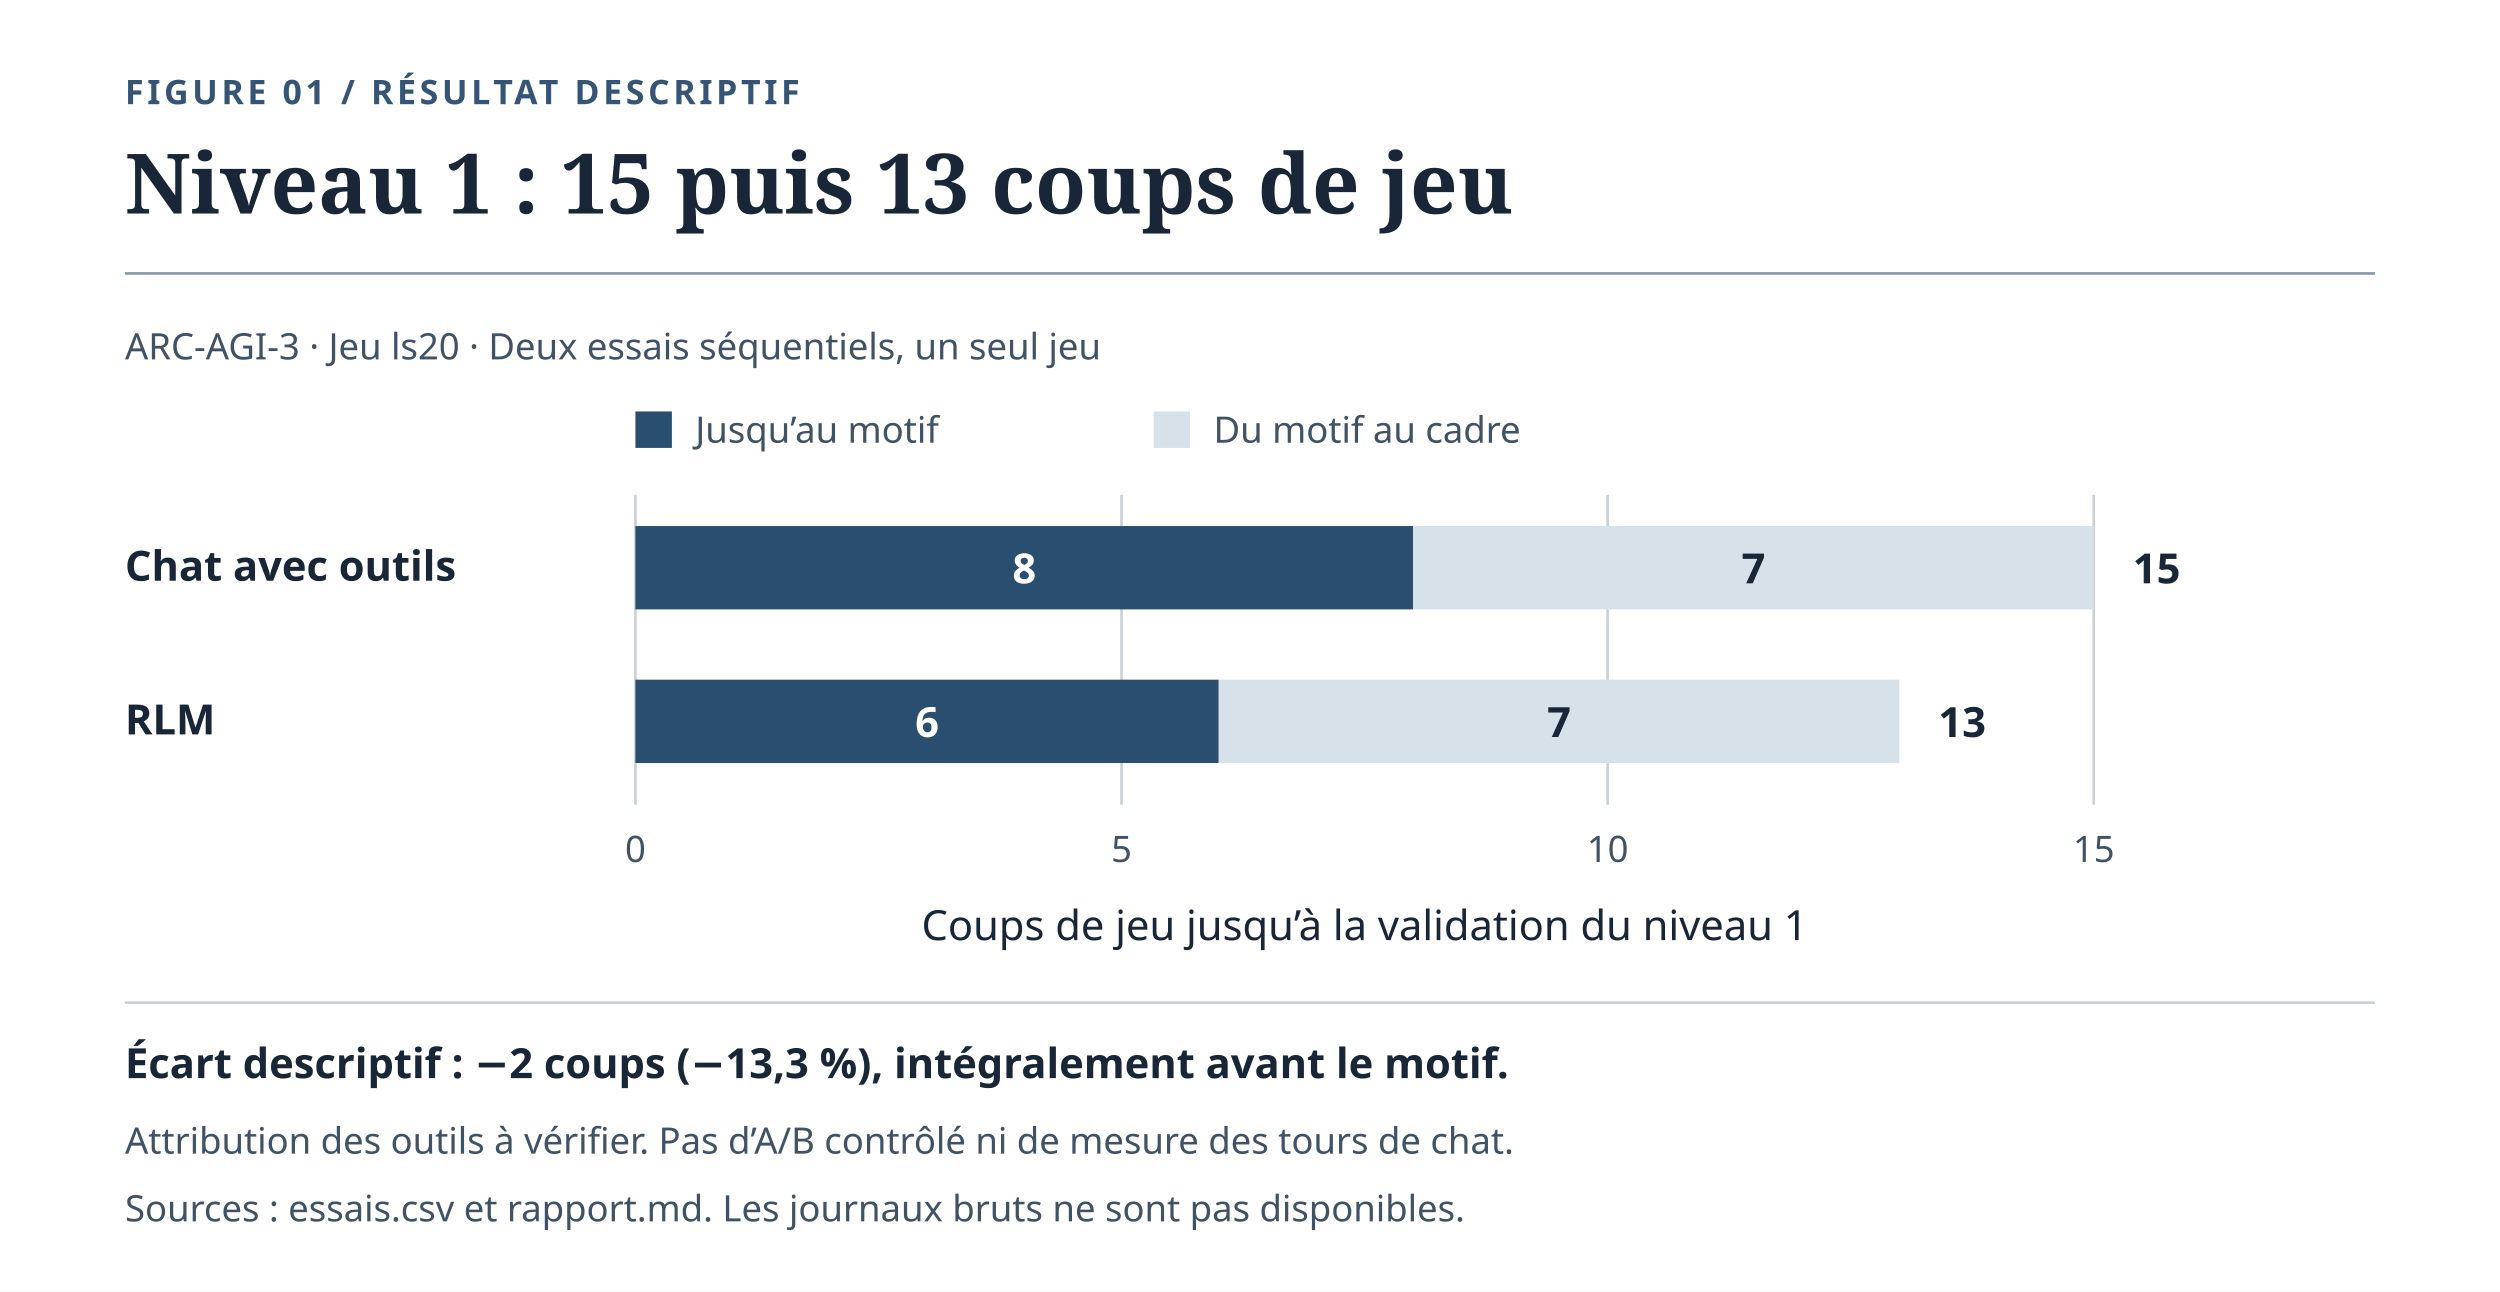
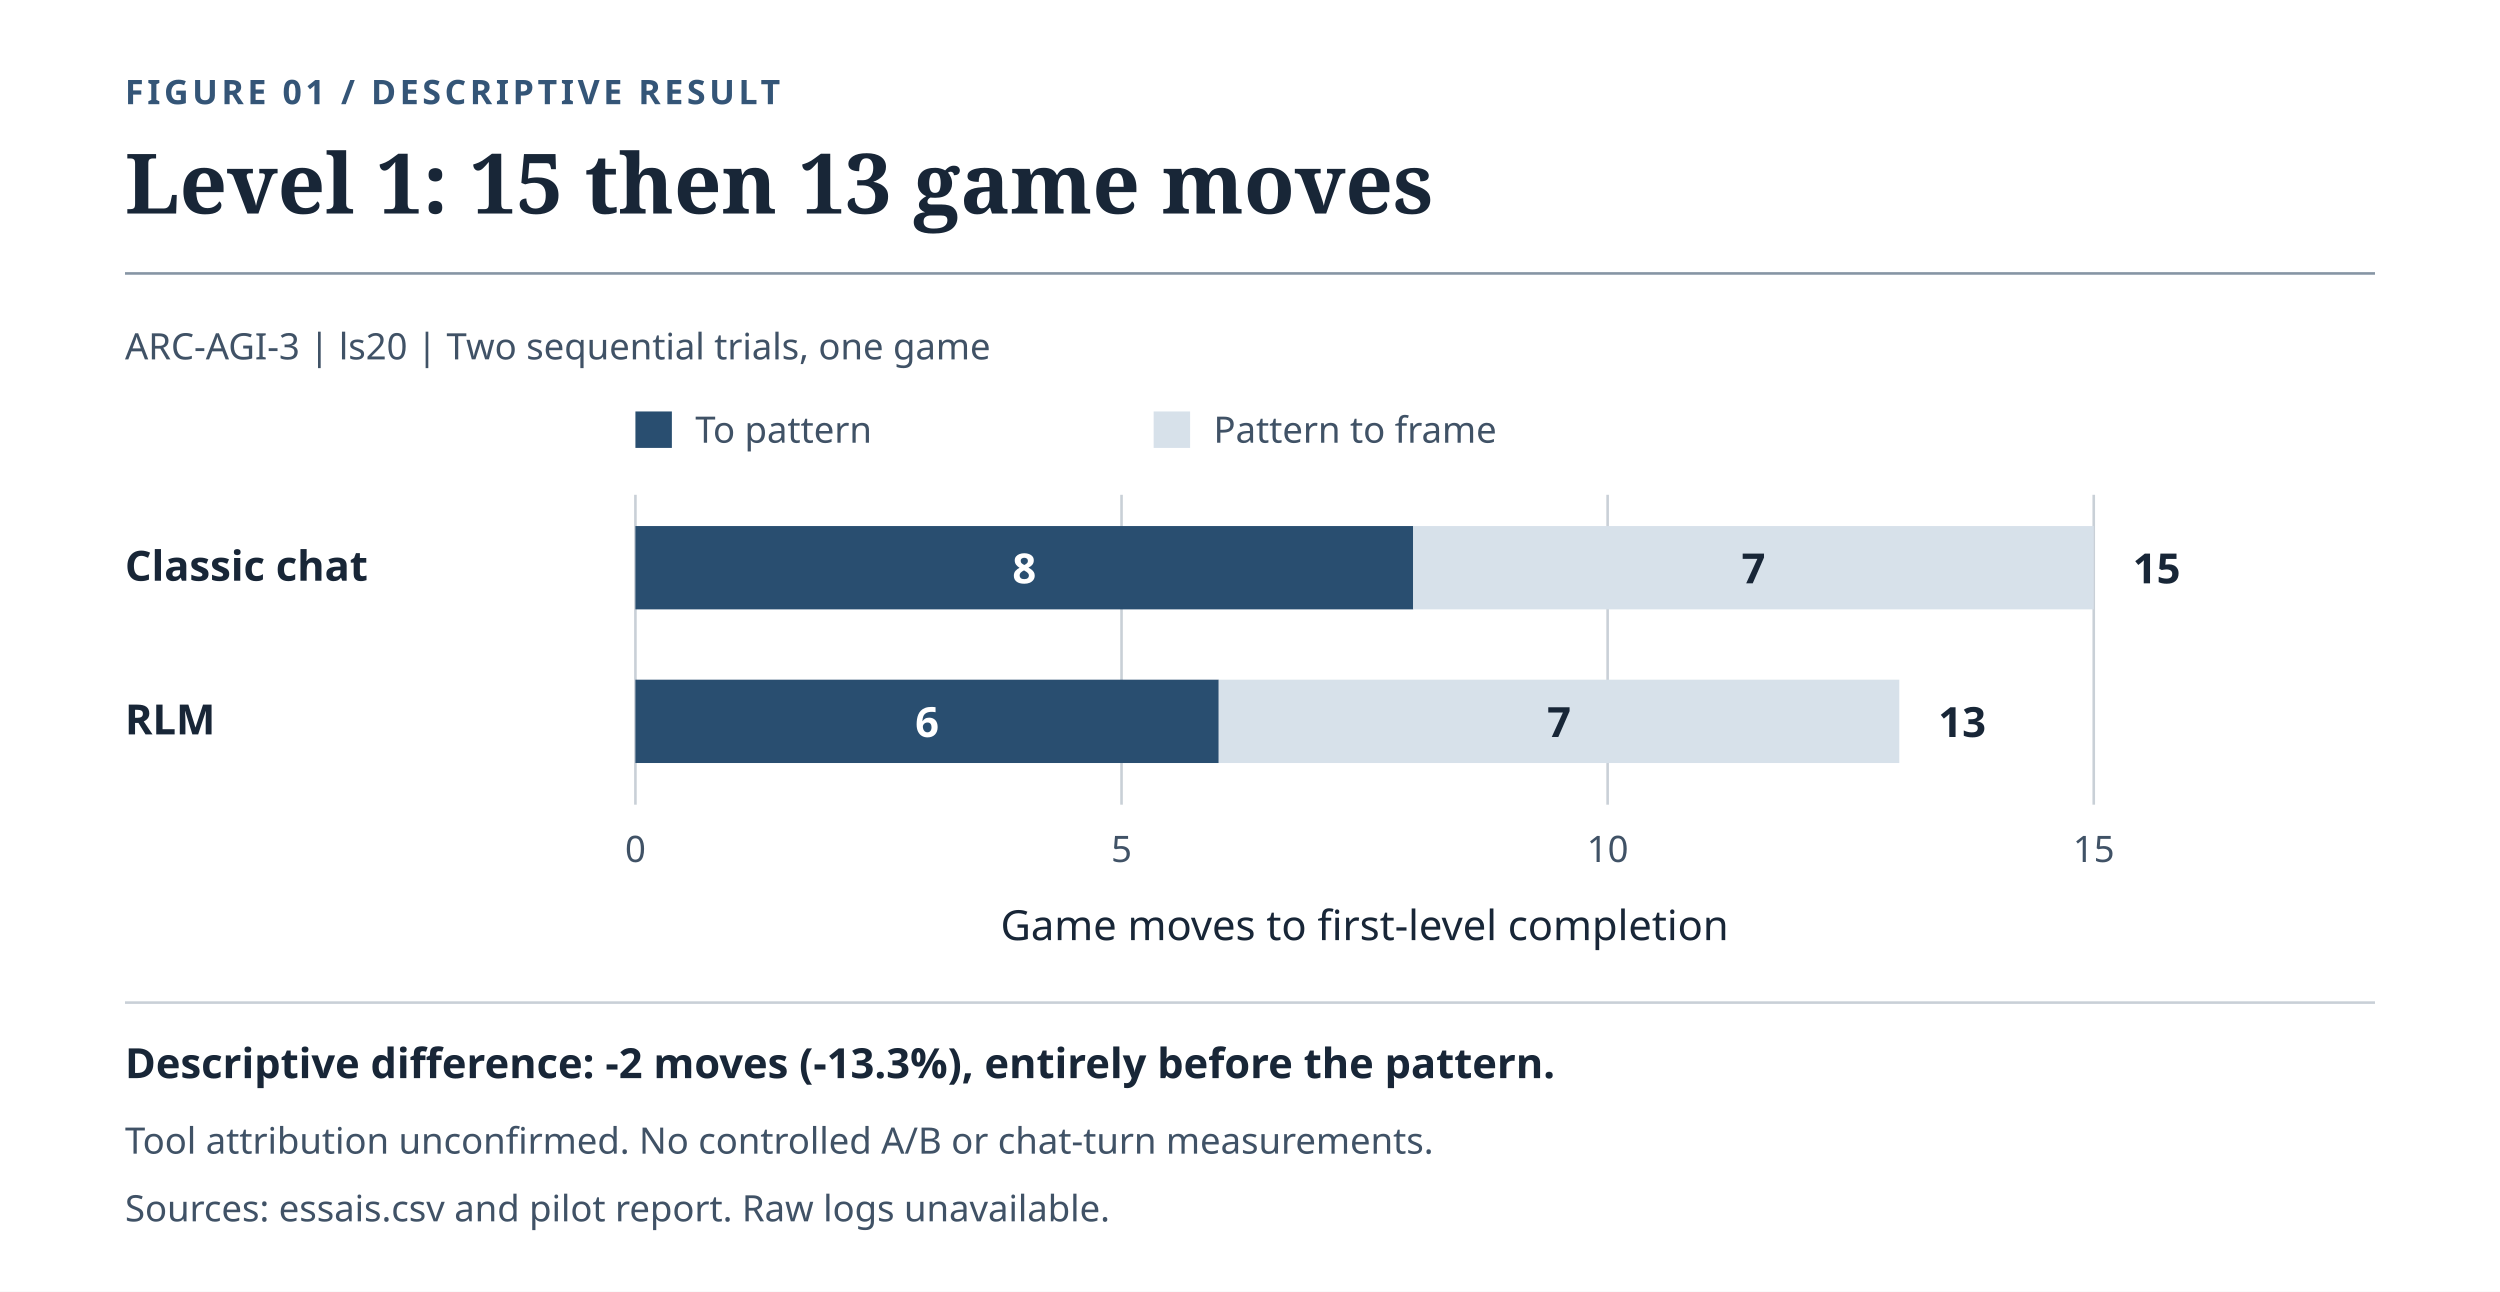
<svg xmlns="http://www.w3.org/2000/svg" width="960" height="496" viewBox="0 0 960 496" role="img" aria-labelledby="title desc">
  <style>
  text{font-family:system-ui,sans-serif;fill:#182637}
  .title{font-family:Georgia,serif;font-size:32px;font-weight:700}
  .body{font-size:16px}.note{font-size:14px;fill:#405266}
  .meta{font-size:13px;letter-spacing:1.4px;font-weight:700;fill:#345577}
  .strong{font-size:16px;font-weight:700}.light{font-size:16px;font-weight:700;fill:white}
</style>
  <rect width="960" height="496" fill="#fff" />
-   <text x="48" y="40" class="meta" text-anchor="start">FIGURE 01    /    RÉSULTAT DESCRIPTIF</text>
-   <text x="48" y="82" class="title" text-anchor="start">Niveau 1 : 15 puis 13 coups de jeu</text>
+   <text x="48" y="40" class="meta" text-anchor="start">FIGURE 01    /    DESCRIPTIVE RESULT</text>
+   <text x="48" y="82" class="title" text-anchor="start">Level 1: 15 then 13 game moves</text>
  <path d="M48 105L912 105" fill="none" stroke="#8695a4" />
-   <text x="48" y="138" class="note" text-anchor="start">ARC-AGI-3 · Jeu ls20 · Deux essais séquentiels, un seul jeu</text>
+   <text x="48" y="138" class="note" text-anchor="start">ARC-AGI-3 | ls20 | Two sequential trials, one game</text>
  <rect x="244" y="158" width="14" height="14" fill="#294e70" />
-   <text x="267" y="170" class="note" text-anchor="start">Jusqu’au motif</text>
+   <text x="267" y="170" class="note" text-anchor="start">To pattern</text>
  <rect x="443" y="158" width="14" height="14" fill="#d7e1ea" />
-   <text x="466" y="170" class="note" text-anchor="start">Du motif au cadre</text>
+   <text x="466" y="170" class="note" text-anchor="start">Pattern to frame</text>
  <path d="M244.0 190L244.0 309" fill="none" stroke="#c9d0d7" />
  <text x="244.0" y="331" class="note" text-anchor="middle">0</text>
  <path d="M430.67 190L430.67 309" fill="none" stroke="#c9d0d7" />
  <text x="430.67" y="331" class="note" text-anchor="middle">5</text>
  <path d="M617.33 190L617.33 309" fill="none" stroke="#c9d0d7" />
  <text x="617.33" y="331" class="note" text-anchor="middle">10</text>
  <path d="M804.0 190L804.0 309" fill="none" stroke="#c9d0d7" />
  <text x="804.0" y="331" class="note" text-anchor="middle">15</text>
-   <text x="48" y="223" class="strong" text-anchor="start">Chat avec outils</text>
+   <text x="48" y="223" class="strong" text-anchor="start">Classic chat</text>
  <rect x="244.00" y="202" width="298.67" height="32" fill="#294e70" />
  <text x="393.33" y="224" class="light" text-anchor="middle">8</text>
  <rect x="542.67" y="202" width="261.33" height="32" fill="#d7e1ea" />
  <text x="673.33" y="224" class="strong" text-anchor="middle">7</text>
  <text x="819.0" y="224" class="strong" text-anchor="start">15</text>
  <text x="48" y="282" class="strong" text-anchor="start">RLM</text>
  <rect x="244.00" y="261" width="224.00" height="32" fill="#294e70" />
  <text x="356.0" y="283" class="light" text-anchor="middle">6</text>
  <rect x="468.00" y="261" width="261.33" height="32" fill="#d7e1ea" />
  <text x="598.67" y="283" class="strong" text-anchor="middle">7</text>
  <text x="744.33" y="283" class="strong" text-anchor="start">13</text>
-   <text x="524" y="361" class="body" text-anchor="middle">Coups de jeu jusqu’à la validation du niveau 1</text>
+   <text x="524" y="361" class="body" text-anchor="middle">Game moves to first-level completion</text>
  <path d="M48 385L912 385" fill="none" stroke="#c9d0d7" />
-   <text x="48" y="414" class="strong" text-anchor="start">Écart descriptif : −2 coups (−13,3 %), intégralement avant le motif.</text>
-   <text x="48" y="443" class="note" text-anchor="start">Attribution des outils à vérifier. Pas d’A/B contrôlé ni de mesure des tours de chat.</text>
-   <text x="48" y="469" class="note" text-anchor="start">Sources : essais.csv et rapport.md. Les journaux bruts ne sont pas disponibles.</text>
+   <text x="48" y="414" class="strong" text-anchor="start">Descriptive difference: -2 moves (-13.3%), entirely before the pattern.</text>
+   <text x="48" y="443" class="note" text-anchor="start">Tool attribution unconfirmed. No controlled A/B or chat-turn measurements.</text>
+   <text x="48" y="469" class="note" text-anchor="start">Sources: essais.csv and pilot report. Raw logs unavailable.</text>
</svg>
